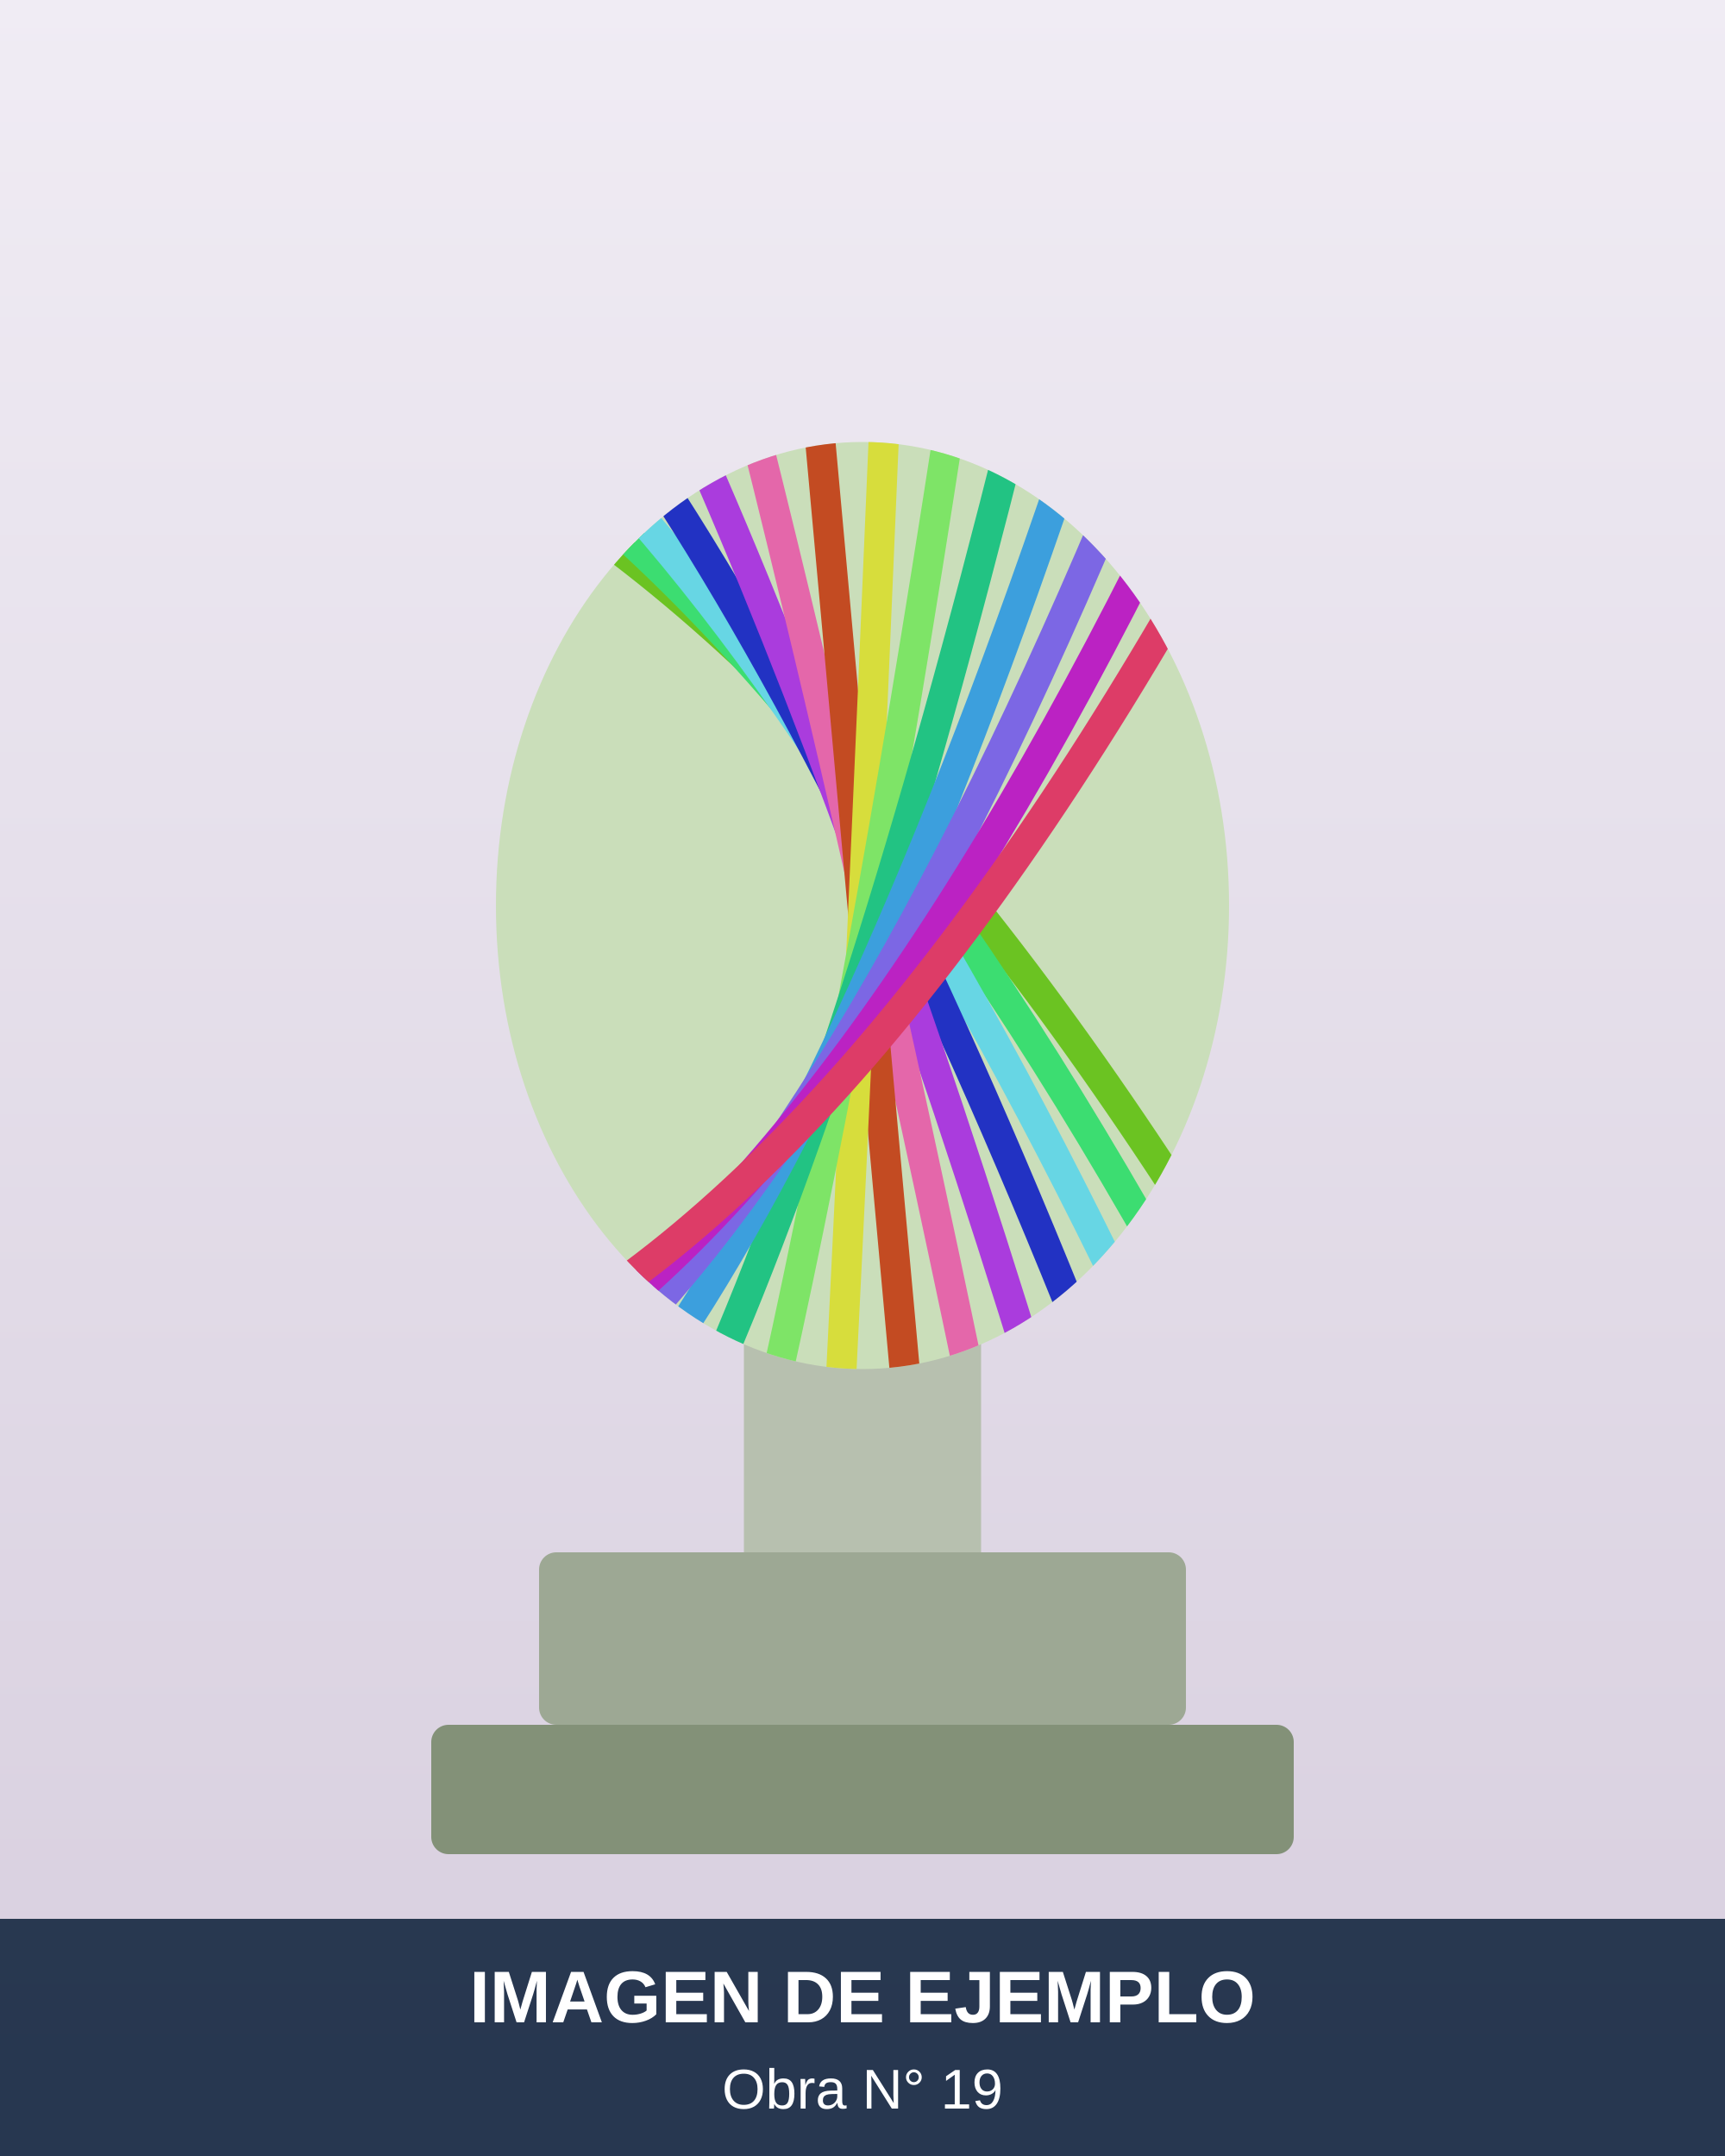
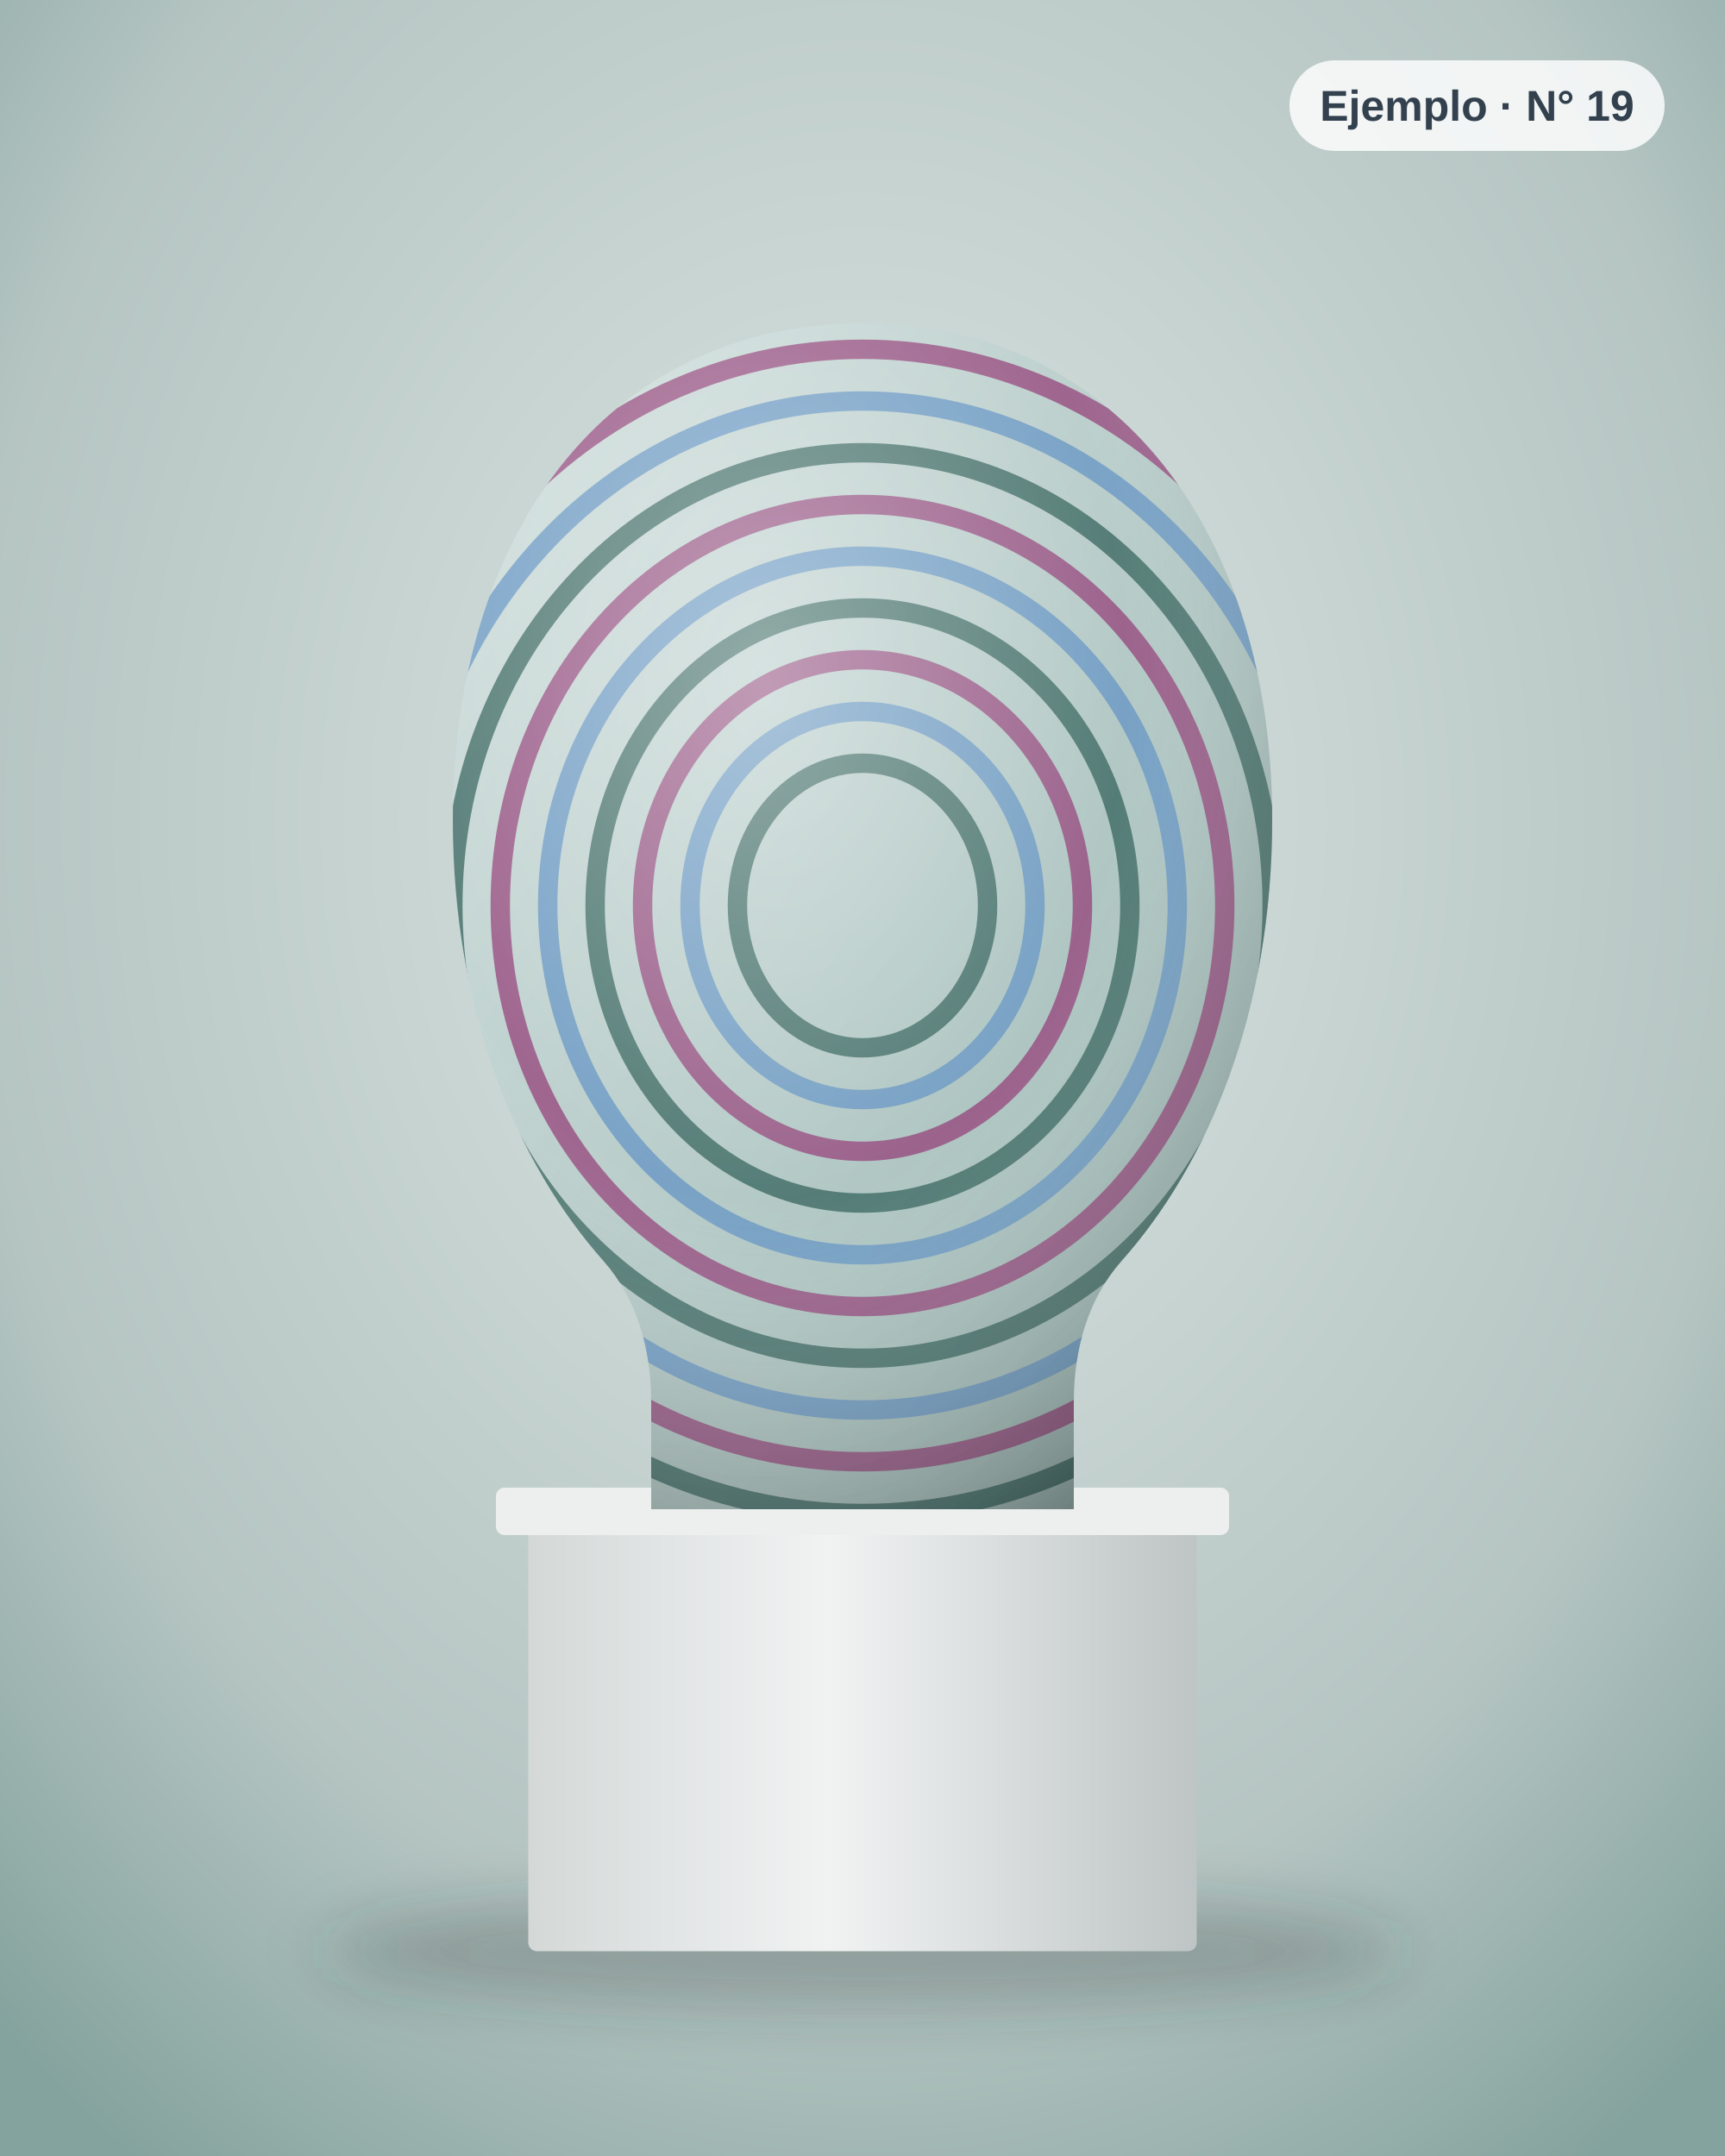
<svg xmlns="http://www.w3.org/2000/svg" viewBox="0 0 800 1000" width="800" height="1000">
  <defs>
-     <linearGradient id="f19" x1="0" y1="0" x2="0" y2="1">
-       <stop offset="0" stop-color="hsl(273 25% 94%)" />
-       <stop offset="1" stop-color="hsl(273 20% 84%)" />
+     <radialGradient id="fondoo19" cx="50%" cy="38%" r="75%">
+       <stop offset="0" stop-color="hsl(170 14% 88% / 1)" />
+       <stop offset="0.7" stop-color="hsl(170 12% 74% / 1)" />
+       <stop offset="1" stop-color="hsl(170 14% 58% / 1)" />
+     </radialGradient>
+     <linearGradient id="pielo19" x1="0" y1="0" x2="1" y2="1">
+       <stop offset="0" stop-color="hsl(170 18% 86% / 1)" />
+       <stop offset="1" stop-color="hsl(170 16% 66% / 1)" />
    </linearGradient>
-     <clipPath id="c19">
-       <ellipse cx="400" cy="420" rx="170" ry="215" />
+     <radialGradient id="luzo19" cx="38%" cy="30%" r="80%">
+       <stop offset="0" stop-color="#ffffff" stop-opacity="0.35" />
+       <stop offset="0.55" stop-color="#ffffff" stop-opacity="0" />
+       <stop offset="1" stop-color="#000000" stop-opacity="0.32" />
+     </radialGradient>
+     <linearGradient id="pedestalo19" x1="0" y1="0" x2="1" y2="0">
+       <stop offset="0" stop-color="hsl(170 6% 84% / 1)" />
+       <stop offset="0.45" stop-color="hsl(170 6% 95% / 1)" />
+       <stop offset="1" stop-color="hsl(170 6% 76% / 1)" />
+     </linearGradient>
+     <clipPath id="clipo19">
+       <path d="M400 150 C 520 150 590 250 590 380 C 590 470 560 540 520 585 C 505 602 498 625 498 650 L 498 700 L 302 700 L 302 650 C 302 625 295 602 280 585 C 240 540 210 470 210 380 C 210 250 280 150 400 150 Z" />
    </clipPath>
+     <filter id="bluro19" x="-20%" y="-200%" width="140%" height="500%">
+       <feGaussianBlur stdDeviation="14" />
+     </filter>
  </defs>
-   <rect width="800" height="1000" fill="url(#f19)" />
-   <rect x="345" y="600" width="110" height="130" fill="hsl(93 12% 72%)" />
-   <rect x="250" y="720" width="300" height="80" rx="8" fill="hsl(93 10% 62%)" />
-   <rect x="200" y="800" width="400" height="60" rx="8" fill="hsl(93 10% 52%)" />
-   <g clip-path="url(#c19)">
-     <rect width="800" height="1000" fill="hsl(93 35% 80%)" />
-     <path d="M200 200 Q 400 300 600 640" stroke="hsl(93 70% 45%)" stroke-width="14" fill="none" />
-     <path d="M230 200 Q 400 320 570 640" stroke="hsl(140 70% 55%)" stroke-width="14" fill="none" />
-     <path d="M260 200 Q 400 340 540 640" stroke="hsl(187 70% 65%)" stroke-width="14" fill="none" />
-     <path d="M290 200 Q 400 360 510 640" stroke="hsl(234 70% 45%)" stroke-width="14" fill="none" />
-     <path d="M320 200 Q 400 380 480 640" stroke="hsl(281 70% 55%)" stroke-width="14" fill="none" />
-     <path d="M350 200 Q 400 400 450 640" stroke="hsl(328 70% 65%)" stroke-width="14" fill="none" />
-     <path d="M380 200 Q 400 420 420 640" stroke="hsl(15 70% 45%)" stroke-width="14" fill="none" />
-     <path d="M410 200 Q 400 440 390 640" stroke="hsl(62 70% 55%)" stroke-width="14" fill="none" />
-     <path d="M440 200 Q 400 460 360 640" stroke="hsl(109 70% 65%)" stroke-width="14" fill="none" />
-     <path d="M470 200 Q 400 480 330 640" stroke="hsl(156 70% 45%)" stroke-width="14" fill="none" />
-     <path d="M500 200 Q 400 500 300 640" stroke="hsl(203 70% 55%)" stroke-width="14" fill="none" />
-     <path d="M530 200 Q 400 520 270 640" stroke="hsl(250 70% 65%)" stroke-width="14" fill="none" />
-     <path d="M560 200 Q 400 540 240 640" stroke="hsl(297 70% 45%)" stroke-width="14" fill="none" />
-     <path d="M590 200 Q 400 560 210 640" stroke="hsl(344 70% 55%)" stroke-width="14" fill="none" />
+   <rect width="800" height="1000" fill="url(#fondoo19)" />
+   <ellipse cx="400" cy="905" rx="250" ry="26" fill="hsl(170 12% 20% / 0.28)" filter="url(#bluro19)" />
+   <rect x="245" y="700" width="310" height="205" rx="4" fill="url(#pedestalo19)" />
+   <rect x="230" y="690" width="340" height="22" rx="4" fill="hsl(170 8% 93% / 1)" />
+   <path d="M400 150 C 520 150 590 250 590 380 C 590 470 560 540 520 585 C 505 602 498 625 498 650 L 498 700 L 302 700 L 302 650 C 302 625 295 602 280 585 C 240 540 210 470 210 380 C 210 250 280 150 400 150 Z" fill="url(#pielo19)" />
+   <g clip-path="url(#clipo19)">
+     <ellipse cx="400" cy="420" rx="300" ry="330" fill="none" stroke="hsl(320 38% 42% / 1)" stroke-width="9" opacity="0.75" />
+     <ellipse cx="400" cy="420" rx="278" ry="306" fill="none" stroke="hsl(210 45% 58% / 1)" stroke-width="9" opacity="0.75" />
+     <ellipse cx="400" cy="420" rx="256" ry="282" fill="none" stroke="hsl(170 30% 30% / 1)" stroke-width="9" opacity="0.75" />
+     <ellipse cx="400" cy="420" rx="234" ry="258" fill="none" stroke="hsl(320 38% 42% / 1)" stroke-width="9" opacity="0.75" />
+     <ellipse cx="400" cy="420" rx="212" ry="234" fill="none" stroke="hsl(210 45% 58% / 1)" stroke-width="9" opacity="0.75" />
+     <ellipse cx="400" cy="420" rx="190" ry="210" fill="none" stroke="hsl(170 30% 30% / 1)" stroke-width="9" opacity="0.75" />
+     <ellipse cx="400" cy="420" rx="168" ry="186" fill="none" stroke="hsl(320 38% 42% / 1)" stroke-width="9" opacity="0.75" />
+     <ellipse cx="400" cy="420" rx="146" ry="162" fill="none" stroke="hsl(210 45% 58% / 1)" stroke-width="9" opacity="0.75" />
+     <ellipse cx="400" cy="420" rx="124" ry="138" fill="none" stroke="hsl(170 30% 30% / 1)" stroke-width="9" opacity="0.75" />
+     <ellipse cx="400" cy="420" rx="102" ry="114" fill="none" stroke="hsl(320 38% 42% / 1)" stroke-width="9" opacity="0.75" />
+     <ellipse cx="400" cy="420" rx="80" ry="90" fill="none" stroke="hsl(210 45% 58% / 1)" stroke-width="9" opacity="0.75" />
+     <ellipse cx="400" cy="420" rx="58" ry="66" fill="none" stroke="hsl(170 30% 30% / 1)" stroke-width="9" opacity="0.75" />
  </g>
-   <rect x="0" y="890" width="800" height="110" fill="#10233d" opacity="0.88" />
-   <text x="400" y="938" text-anchor="middle" font-family="Segoe UI, Arial, sans-serif" font-size="34" font-weight="800" fill="#ffffff">IMAGEN DE EJEMPLO</text>
-   <text x="400" y="978" text-anchor="middle" font-family="Segoe UI, Arial, sans-serif" font-size="26" fill="#ffffff">Obra N° 19</text>
+   <path d="M400 150 C 520 150 590 250 590 380 C 590 470 560 540 520 585 C 505 602 498 625 498 650 L 498 700 L 302 700 L 302 650 C 302 625 295 602 280 585 C 240 540 210 470 210 380 C 210 250 280 150 400 150 Z" fill="url(#luzo19)" />
+   <g font-family="Segoe UI, Arial, sans-serif">
+     <rect x="598" y="28" width="174" height="42" rx="21" fill="#ffffff" fill-opacity="0.82" />
+     <text x="685" y="56" text-anchor="middle" font-size="20" font-weight="700" fill="#33414f">Ejemplo · N° 19</text>
+   </g>
</svg>
